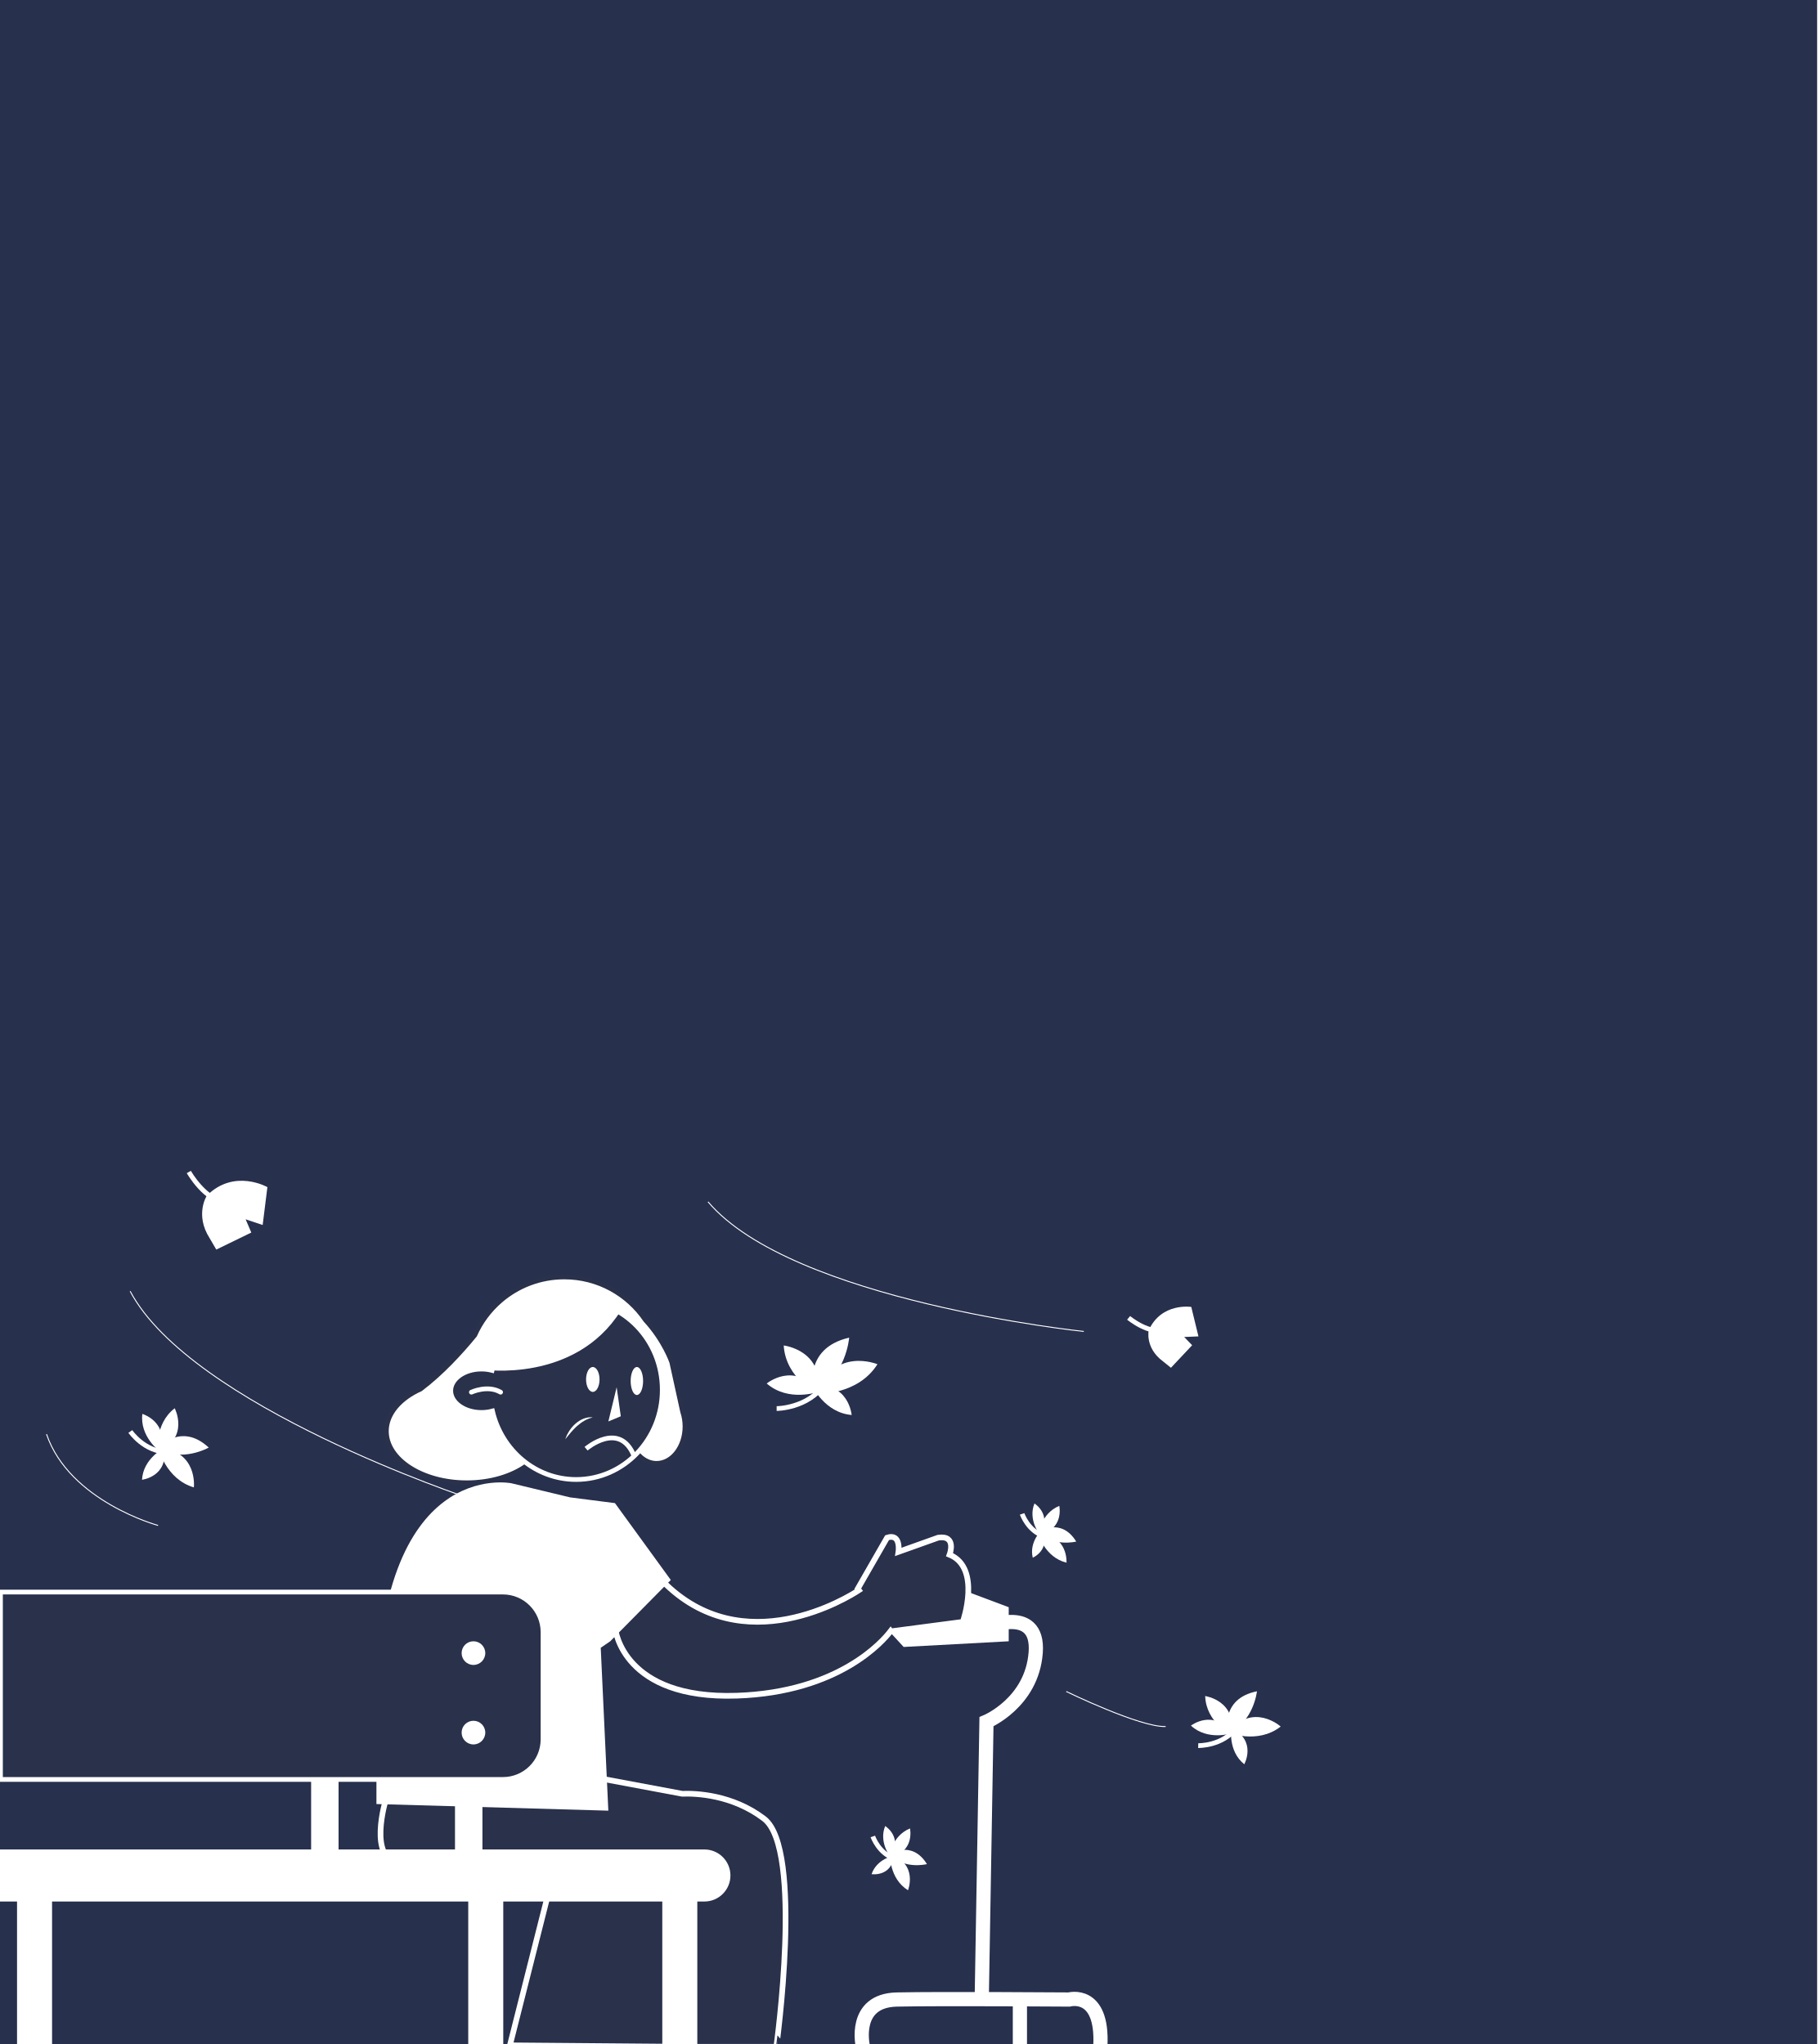
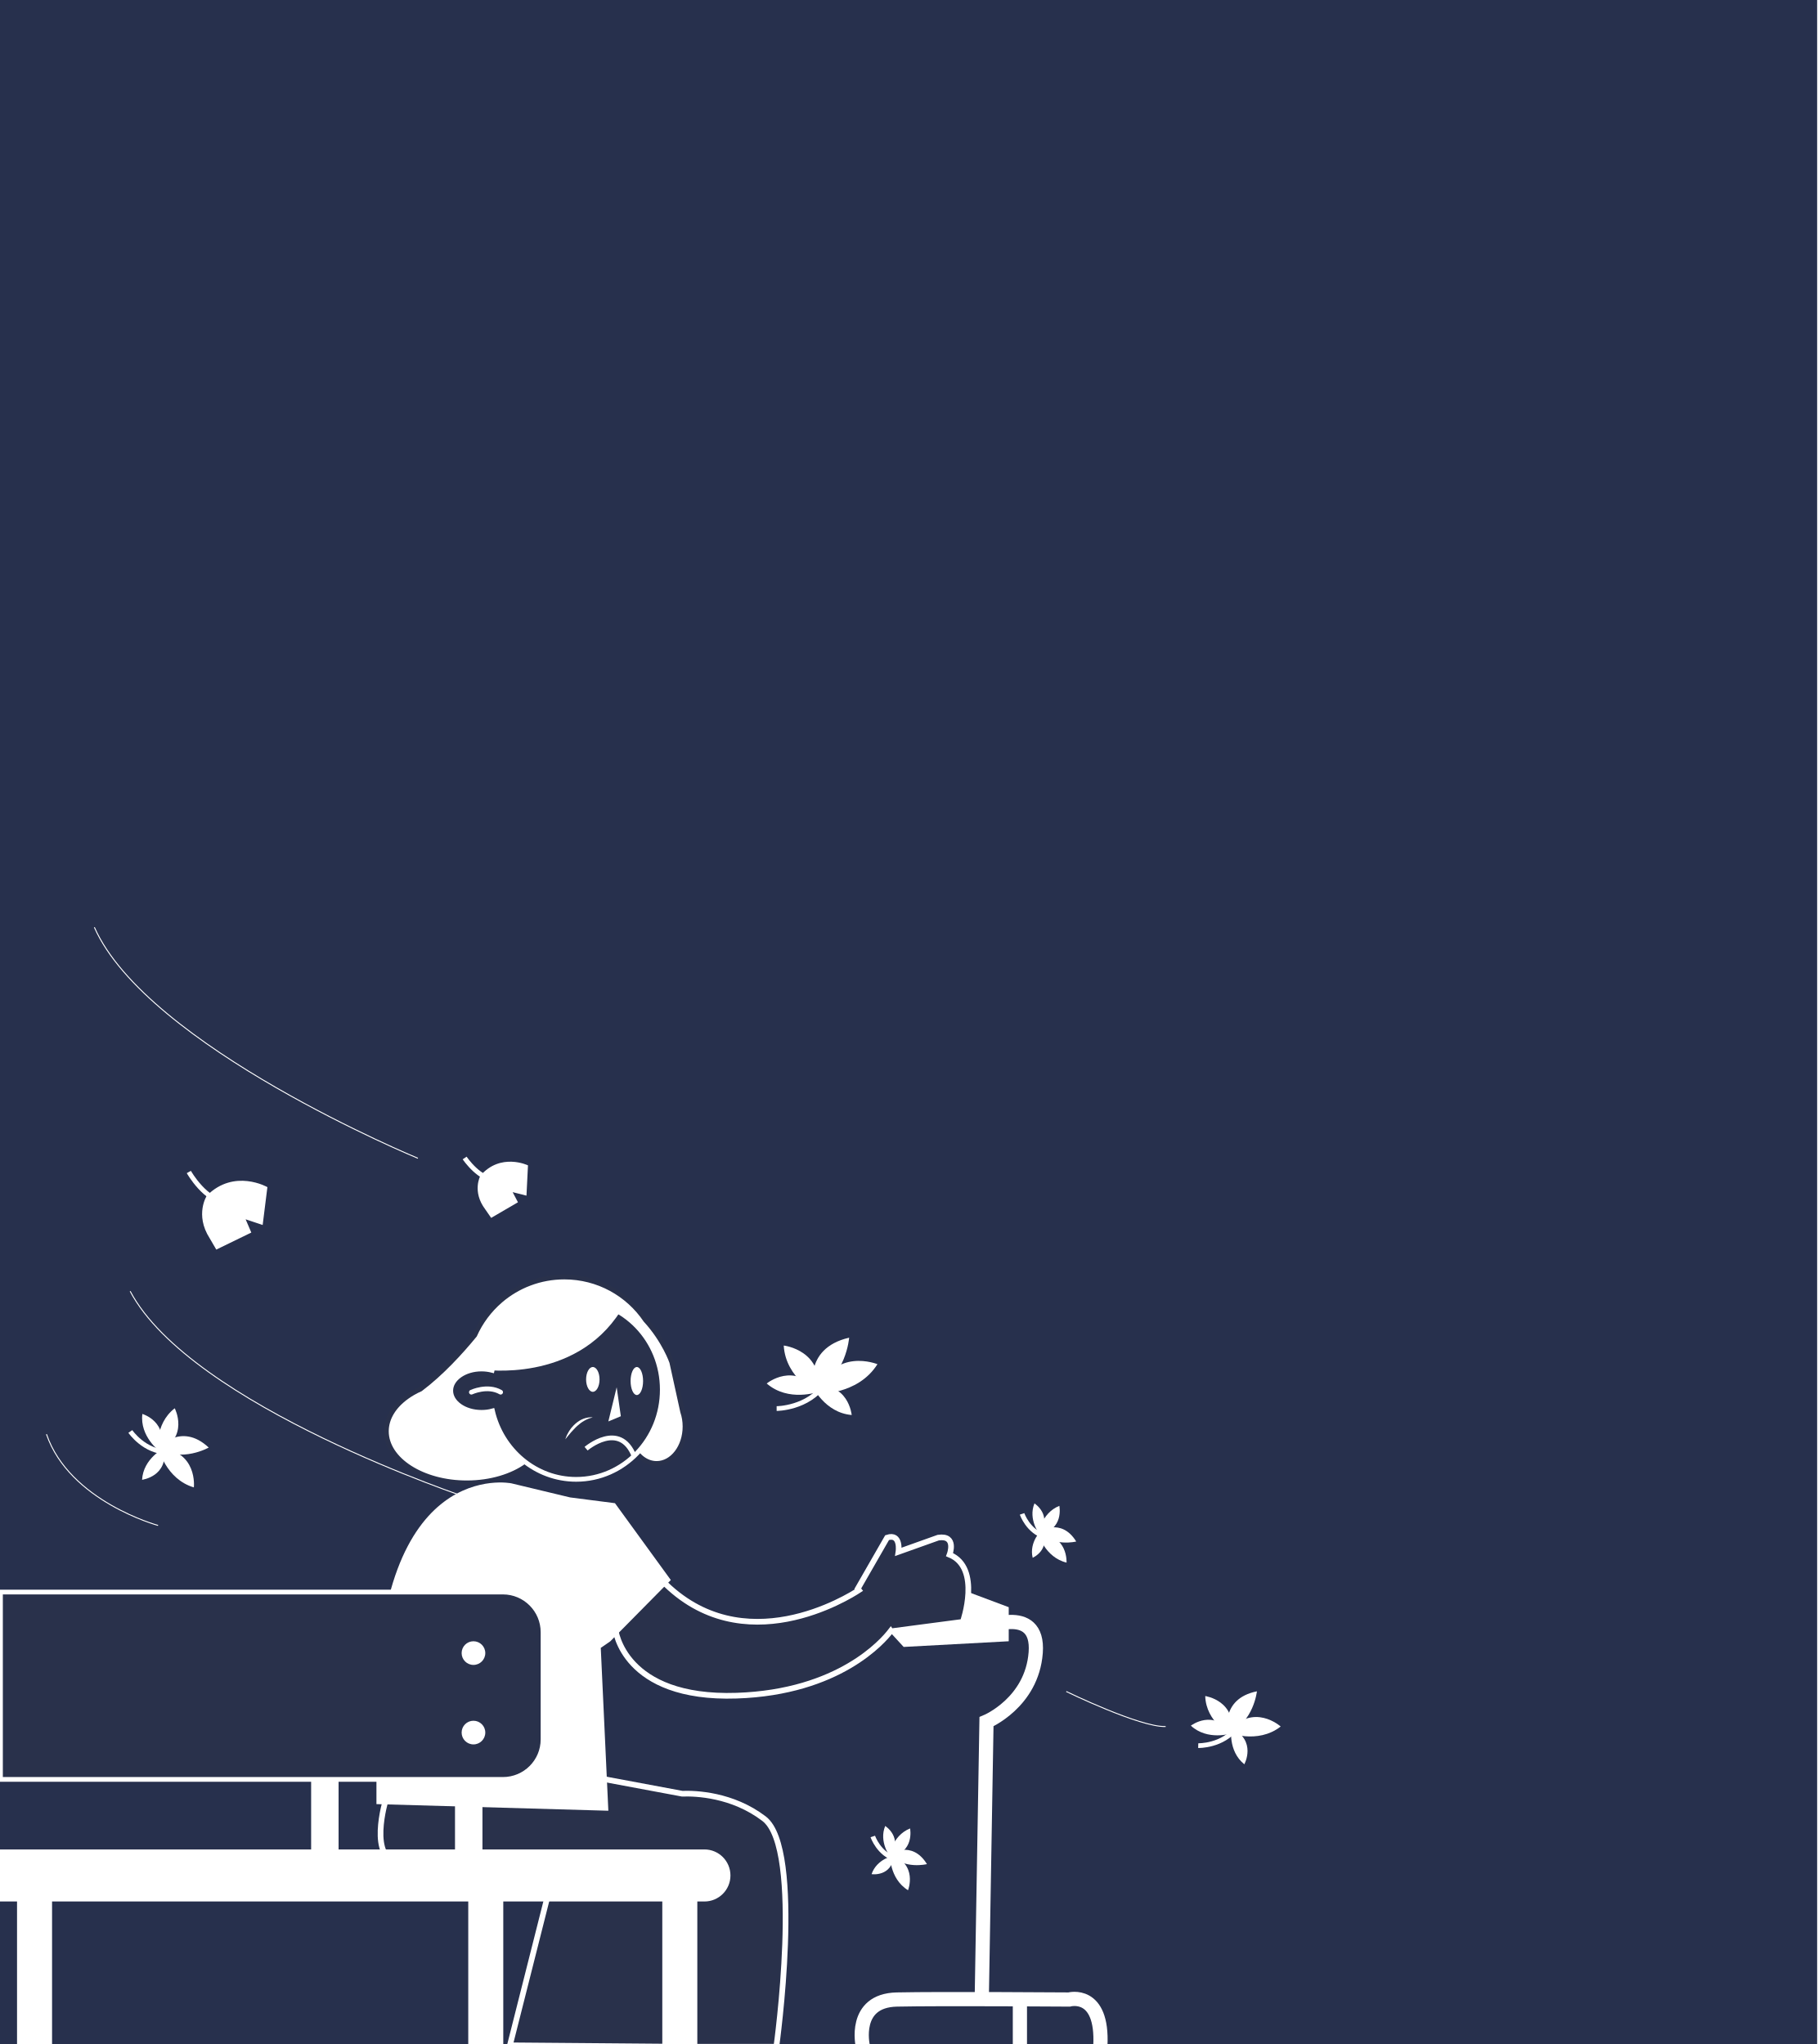
<svg xmlns="http://www.w3.org/2000/svg" version="1.1" id="레이어_1" x="0px" y="0px" viewBox="0 0 1920 2160" style="enable-background:new 0 0 1920 2160;" xml:space="preserve">
-   <rect x="-0.313" style="fill:#27304D;" width="1920" height="2161.426" />
-   <polygon style="fill:#FFFFFF;" points="931.687,1715.426 1023.031,1682.426 1065.687,1698.426 1065.687,1734.426 954.687,1740.426   " />
-   <path style="fill:none;stroke:#FFFFFF;stroke-width:15;stroke-miterlimit:10;" d="M1037.187,1721.426c0,0,61-28,57,25s-52,73-52,73  l-5,293" />
-   <path style="fill:#FFFFFF;stroke:#29314B;stroke-width:5;stroke-miterlimit:10;" d="M721.198,1491.867L721.198,1491.867  l-11.511-52.442c0,0-7.731-22.735-27.743-44.465c-18.608-27.476-50.073-45.535-85.757-45.535c-25.731,0-49.267,9.393-67.373,24.934  l-0.127,0.066c0,0-0.024,0.038-0.06,0.093c-11.512,9.929-20.811,22.35-27.065,36.426c-15.005,18.34-35.079,40.153-57.223,56.897  c-5.391,2.433-10.338,5.242-14.706,8.394c-13.342,9.625-21.446,22.301-21.446,36.191c0,30.099,38.056,54.5,85,54.5  c25.271,0,47.954-7.078,63.523-18.303c12.166,5.024,25.496,7.803,39.477,7.803c27.871,0,53.165-11.02,71.773-28.935  c5.246,11.344,14.803,18.935,25.727,18.935c16.568,0,30-17.461,30-39C723.687,1501.894,722.795,1496.635,721.198,1491.867z" />
-   <path style="fill:#29314B;stroke:#FFFFFF;stroke-width:5;stroke-miterlimit:10;" d="M608.69,1373.926  c-43.481,0-79.833,31.763-88.846,74.224c-3.491-0.907-7.262-1.402-11.197-1.402c-17.928,0-32.461,10.272-32.461,22.944  s14.533,22.944,32.461,22.944c4.095,0,8.008-0.541,11.616-1.519c9.672,41.516,45.59,72.346,88.427,72.346  c50.256,0,90.996-42.429,90.996-94.768S658.946,1373.926,608.69,1373.926z" />
-   <ellipse style="fill:#FFFFFF;" cx="626.282" cy="1457.738" rx="7.121" ry="13.147" />
-   <ellipse style="fill:#FFFFFF;" cx="672.845" cy="1459.382" rx="6.574" ry="14.79" />
-   <polyline style="fill:#FFFFFF;" points="651.481,1465.955 655.863,1496.632 642.716,1502.11 " />
-   <path style="fill:none;stroke:#FFFFFF;stroke-width:5;stroke-linecap:round;stroke-miterlimit:10;" d="M498.005,1471.188  c0,0,17.029-7.98,30.864,0" />
-   <path style="fill:#FFFFFF;" d="M510.187,1447.331c0,0,97.142,14.669,145.5-62.012l-12.48-19.894h-81.462L510.187,1447.331z" />
-   <path style="fill:#29314B;stroke:#FFFFFF;stroke-width:6;stroke-miterlimit:10;" d="M1003.187,1642.926c0,0,8-21-12-18l-42,15  c0,0,3-20-12-15l-31,54l1.197,1.539c-10.52,6.939-122.479,77.352-207.697-9.901l-49.5,51.362c0,0,8,74,128,70  c108.541-3.618,154.9-57.956,162.765-68.302l0.235,0.302l76-10C1017.187,1713.926,1037.187,1656.926,1003.187,1642.926z" />
-   <path style="fill:#29314B;stroke:#FFFFFF;stroke-width:6;stroke-miterlimit:10;" d="M807.187,1921.926  c-33.6-25.6-72.314-26.88-86.459-26.368l-113.041-21.132l-200,27c0,0-20,65,15,67l163.374,5.413l-1.373,5.602l-46,181.985l183.5,1.5  h98C820.187,2162.926,849.187,1953.926,807.187,1921.926z" />
-   <path style="fill:#FFFFFF;stroke:#EC5528;stroke-width:5;stroke-miterlimit:10;" d="M561.187,1935.926" />
-   <circle style="fill:#EC5528;" cx="500.187" cy="1746.926" r="12.5" />
-   <circle style="fill:#EC5528;" cx="500.187" cy="1830.926" r="12.5" />
+   <style type="text/css">
+ 	.st0{fill:#27304D;}
+ 	.st1{fill:#FFFFFF;}
+ 	.st2{fill:none;stroke:#FFFFFF;stroke-width:15;stroke-miterlimit:10;}
+ 	.st3{fill:#FFFFFF;stroke:#29314B;stroke-width:5;stroke-miterlimit:10;}
+ 	.st4{fill:#29314B;stroke:#FFFFFF;stroke-width:5;stroke-miterlimit:10;}
+ 	.st5{fill:none;stroke:#FFFFFF;stroke-width:5;stroke-linecap:round;stroke-miterlimit:10;}
+ 	.st6{fill:#29314B;stroke:#FFFFFF;stroke-width:6;stroke-miterlimit:10;}
+ 	.st7{fill:#FFFFFF;stroke:#EC5528;stroke-width:5;stroke-miterlimit:10;}
+ 	.st8{fill:#EC5528;}
+ 	.st9{fill:none;stroke:#FFFFFF;stroke-width:5;stroke-miterlimit:10;}
+ 	.st10{fill:none;stroke:#FFFFFF;stroke-miterlimit:10;}
+ </style>
+   <rect x="-0.3" class="st0" width="1920" height="2161.4" />
+   <polygon class="st1" points="931.7,1715.4 1023,1682.4 1065.7,1698.4 1065.7,1734.4 954.7,1740.4 " />
+   <path class="st2" d="M1037.2,1721.4c0,0,61-28,57,25s-52,73-52,73l-5,293" />
+   <path class="st3" d="M721.2,1491.9L721.2,1491.9l-11.5-52.4c0,0-7.7-22.7-27.7-44.5c-18.6-27.5-50.1-45.5-85.8-45.5  c-25.7,0-49.3,9.4-67.4,24.9l-0.1,0.1c0,0,0,0-0.1,0.1c-11.5,9.9-20.8,22.3-27.1,36.4c-15,18.3-35.1,40.2-57.2,56.9  c-5.4,2.4-10.3,5.2-14.7,8.4c-13.3,9.6-21.4,22.3-21.4,36.2c0,30.1,38.1,54.5,85,54.5c25.3,0,48-7.1,63.5-18.3  c12.2,5,25.5,7.8,39.5,7.8c27.9,0,53.2-11,71.8-28.9c5.2,11.3,14.8,18.9,25.7,18.9c16.6,0,30-17.5,30-39  C723.7,1501.9,722.8,1496.6,721.2,1491.9z" />
+   <path class="st4" d="M608.7,1373.9c-43.5,0-79.8,31.8-88.8,74.2c-3.5-0.9-7.3-1.4-11.2-1.4c-17.9,0-32.5,10.3-32.5,22.9  s14.5,22.9,32.5,22.9c4.1,0,8-0.5,11.6-1.5c9.7,41.5,45.6,72.3,88.4,72.3c50.3,0,91-42.4,91-94.8S658.9,1373.9,608.7,1373.9z" />
+   <ellipse class="st1" cx="626.3" cy="1457.7" rx="7.1" ry="13.1" />
+   <ellipse class="st1" cx="672.8" cy="1459.4" rx="6.6" ry="14.8" />
+   <polyline class="st1" points="651.5,1466 655.9,1496.6 642.7,1502.1 " />
+   <path class="st5" d="M498,1471.2c0,0,17-8,30.9,0" />
+   <path class="st1" d="M510.2,1447.3c0,0,97.1,14.7,145.5-62l-12.5-19.9h-81.5L510.2,1447.3z" />
+   <path class="st6" d="M1003.2,1642.9c0,0,8-21-12-18l-42,15c0,0,3-20-12-15l-31,54l1.2,1.5c-10.5,6.9-122.5,77.4-207.7-9.9  l-49.5,51.4c0,0,8,74,128,70c108.5-3.6,154.9-58,162.8-68.3l0.2,0.3l76-10C1017.2,1713.9,1037.2,1656.9,1003.2,1642.9z" />
+   <path class="st6" d="M807.2,1921.9c-33.6-25.6-72.3-26.9-86.5-26.4l-113-21.1l-200,27c0,0-20,65,15,67l163.4,5.4l-1.4,5.6l-46,182  l183.5,1.5h98C820.2,2162.9,849.2,1953.9,807.2,1921.9z" />
+   <path class="st7" d="M561.2,1935.9" />
+   <circle class="st8" cx="500.2" cy="1746.9" r="12.5" />
+   <circle class="st8" cx="500.2" cy="1830.9" r="12.5" />
  <g>
-     <path style="fill:#FFFFFF;" d="M626.187,1497.926c-3.206,0.636-6.083,1.921-8.798,3.409c-2.697,1.538-5.171,3.403-7.498,5.452   l-1.729,1.562l-1.642,1.67l-0.831,0.83l-0.778,0.884c-0.518,0.591-1.052,1.171-1.595,1.749c-1.011,1.213-2.014,2.449-3.063,3.667   c-0.98,1.266-1.958,2.547-3.066,3.778c0.521-1.55,1.173-3.051,1.821-4.566c0.778-1.436,1.546-2.897,2.436-4.284   c0.464-0.681,0.937-1.359,1.426-2.026l0.732-1.003l0.812-0.943l1.661-1.86c0.596-0.582,1.22-1.139,1.831-1.707   c2.508-2.197,5.345-4.093,8.484-5.311c1.568-0.605,3.181-1.088,4.839-1.328C622.878,1497.671,624.569,1497.574,626.187,1497.926z" />
+     <path class="st1" d="M626.2,1497.9c-3.2,0.6-6.1,1.9-8.8,3.4c-2.7,1.5-5.2,3.4-7.5,5.5l-1.7,1.6l-1.6,1.7l-0.8,0.8l-0.8,0.9   c-0.5,0.6-1.1,1.2-1.6,1.7c-1,1.2-2,2.4-3.1,3.7c-1,1.3-2,2.5-3.1,3.8c0.5-1.6,1.2-3.1,1.8-4.6c0.8-1.4,1.5-2.9,2.4-4.3   c0.5-0.7,0.9-1.4,1.4-2l0.7-1l0.8-0.9l1.7-1.9c0.6-0.6,1.2-1.1,1.8-1.7c2.5-2.2,5.3-4.1,8.5-5.3c1.6-0.6,3.2-1.1,4.8-1.3   C622.9,1497.7,624.6,1497.6,626.2,1497.9z" />
  </g>
-   <path style="fill:#FFFFFF;" d="M708.687,1669.659l-59-81.233l-47.353-6.063l0,0l-62.102-14.937c0,0-142.545-29-142.545,244v95l245,7  l-8.022-172.143l10.022-6.857L708.687,1669.659z" />
-   <path style="fill:#EC5528;" d="M456.687,2037.426" />
-   <path style="fill:none;stroke:#FFFFFF;stroke-width:5;stroke-miterlimit:10;" d="M619.187,1530.926c0,0,35.488-30.274,50.744,7.863" />
-   <path style="fill:#29314B;stroke:#FFFFFF;stroke-width:5;stroke-miterlimit:10;" d="M531.334,1880.426H0.5v-198h530.834  c23.391,0,42.353,18.962,42.353,42.353v113.294C573.687,1861.464,554.725,1880.426,531.334,1880.426z" />
-   <rect x="328.687" y="1880.426" style="fill:#FFFFFF;" width="29" height="82" />
-   <rect x="480.687" y="1879.426" style="fill:#FFFFFF;" width="29" height="82" />
-   <path style="fill:#FFFFFF;" d="M744.187,2009.426H0v-55h744.187c15.188,0,27.5,12.312,27.5,27.5l0,0  C771.687,1997.114,759.375,2009.426,744.187,2009.426z" />
-   <rect x="18" y="1991" style="fill:#FFFFFF;" width="37" height="169" />
-   <rect x="494.687" y="1993.426" style="fill:#FFFFFF;" width="37" height="169" />
-   <rect x="699.687" y="1993.426" style="fill:#FFFFFF;" width="37" height="169" />
-   <circle style="fill:#FFFFFF;" cx="500.187" cy="1746.926" r="12.5" />
-   <circle style="fill:#FFFFFF;" cx="500.187" cy="1830.926" r="12.5" />
-   <path style="fill:none;stroke:#FFFFFF;stroke-width:15;stroke-miterlimit:10;" d="M911.5,2162c0,0-11-48,36-49s182,0,182,0  s36-10,33,49" />
-   <line style="fill:none;stroke:#FFFFFF;stroke-width:15;stroke-miterlimit:10;" x1="1077.5" y1="2118" x2="1077.5" y2="2162" />
-   <path style="fill:none;stroke:#FFFFFF;stroke-width:5;stroke-miterlimit:10;" d="M199.5,1238.5c0,0,18,32,41,32" />
-   <path style="fill:#FFFFFF;" d="M218.5,1263.5c0,0-13,20,3,45l7,12l37-18l-6-14l18,6l5-40C282.5,1254.5,247.5,1234.5,218.5,1263.5z" />
-   <path style="fill:none;stroke:#FFFFFF;stroke-width:5;stroke-miterlimit:10;" d="M820.5,1488.5c0,0,33,0,51-26" />
-   <path style="fill:#FFFFFF;" d="M864.344,1470.885c0,0-31.344,11.115-54.344-8.885C810,1462,839.688,1437.771,864.344,1470.885z" />
-   <path style="fill:#FFFFFF;" d="M864.312,1473.571c0,0-34.278-16.796-36.33-51.72  C827.982,1421.851,871.692,1426.761,864.312,1473.571z" />
-   <path style="fill:#FFFFFF;" d="M897.12,1413.564c0,0-3.038,41.307-37.368,57.506C859.752,1471.071,847.007,1425.078,897.12,1413.564  z" />
-   <path style="fill:#FFFFFF;" d="M858.179,1464.687c0,0,13.109,28.298,41.599,30.596  C899.777,1495.282,896.545,1459.492,858.179,1464.687z" />
-   <path style="fill:#FFFFFF;" d="M862.779,1472.915c0,0,43.082,2.148,64.219-31.26  C926.998,1441.655,881.094,1422.595,862.779,1472.915z" />
-   <path style="fill:none;stroke:#FFFFFF;stroke-width:5;stroke-miterlimit:10;" d="M1079.845,1599.804c0,0,6.286,18.743,24.481,24.013  " />
-   <path style="fill:#FFFFFF;" d="M1098.201,1621.35c0,0-12.283-15.685-5.305-32.558  C1092.896,1588.793,1112.312,1601.039,1098.201,1621.35z" />
-   <path style="fill:#FFFFFF;" d="M1096.67,1621.844c0,0,3.01-22.668,22.455-30.486  C1119.124,1591.358,1124.661,1617.118,1096.67,1621.844z" />
-   <path style="fill:#FFFFFF;" d="M1137,1629.047c0,0-24.039,6.143-39.779-10.269C1097.221,1618.778,1120.915,1602.778,1137,1629.047z" />
-   <path style="fill:#FFFFFF;" d="M1100.547,1616.668c0,0-13.575,12.835-9.453,29.454  C1091.094,1646.122,1110.805,1637.469,1100.547,1616.668z" />
-   <path style="fill:#FFFFFF;" d="M1096.75,1620.848c0,0,6.986,24.878,29.987,30.519  C1126.737,1651.367,1128.818,1621.665,1096.75,1620.848z" />
-   <path style="fill:none;stroke:#FFFFFF;stroke-width:5;stroke-miterlimit:10;" d="M1192.368,1392.651  c0,0,22.411,18.695,39.502,12.201" />
-   <path style="fill:#FFFFFF;" d="M1213.545,1405.862c0,0-4.012,18.532,14.936,32.591l8.59,6.94l22.411-23.823l-8.412-8.709  l15.069-0.624l-7.58-31.134C1258.56,1381.103,1226.905,1376.125,1213.545,1405.862z" />
-   <path style="fill:none;stroke:#FFFFFF;stroke-width:5;stroke-miterlimit:10;" d="M922.13,1940.658c0,0,6.286,18.743,24.482,24.013" />
-   <path style="fill:#FFFFFF;" d="M940.486,1962.204c0,0-12.283-15.685-5.305-32.558  C935.181,1929.646,954.597,1941.893,940.486,1962.204z" />
-   <path style="fill:#FFFFFF;" d="M938.954,1962.697c0,0,3.01-22.668,22.455-30.486  C961.409,1932.211,966.946,1957.972,938.954,1962.697z" />
-   <path style="fill:#FFFFFF;" d="M979.285,1969.9c0,0-24.039,6.143-39.779-10.269C939.506,1959.631,963.2,1943.632,979.285,1969.9z" />
-   <path style="fill:#FFFFFF;" d="M944.584,1960.731c0,0-18.342,3.549-23.78,19.784  C920.804,1980.516,942.081,1983.789,944.584,1960.731z" />
-   <path style="fill:#FFFFFF;" d="M940.205,1959.21c0,0-1.063,25.818,19.06,38.306C959.264,1997.516,970.443,1969.919,940.205,1959.21z  " />
-   <path style="fill:none;stroke:#FFFFFF;stroke-width:5;stroke-miterlimit:10;" d="M1265.882,1844.678c0,0,26.018,0.723,40.78-19.381" />
-   <path style="fill:#FFFFFF;" d="M1300.837,1831.751c0,0-24.956,8.076-42.652-8.197  C1258.185,1823.554,1282.123,1805.102,1300.837,1831.751z" />
-   <path style="fill:#FFFFFF;" d="M1300.752,1833.867c0,0-26.658-13.994-27.51-41.574  C1273.242,1792.293,1307.597,1797.123,1300.752,1833.867z" />
-   <path style="fill:#FFFFFF;" d="M1327.935,1787.275c0,0-3.3,32.501-30.723,44.521  C1297.212,1831.796,1288.172,1795.255,1327.935,1787.275z" />
-   <path style="fill:#FFFFFF;" d="M1300.874,1826.017c0,0-3.926,24.283,13.681,38.363  C1314.554,1864.38,1328.243,1839.561,1300.874,1826.017z" />
-   <path style="fill:#FFFFFF;" d="M1297.008,1830.742c0,0,31.435,13.015,55.992-6.201  C1353,1824.54,1323.951,1798.215,1297.008,1830.742z" />
-   <path style="fill:none;stroke:#FFFFFF;stroke-width:5;stroke-miterlimit:10;" d="M137.708,1512.708c0,0,14.565,21.572,39.505,21.863  " />
-   <path style="fill:#FFFFFF;" d="M168.574,1533.594c0,0-21.1-15.584-18.177-39.446  C150.397,1494.148,179.338,1502.861,168.574,1533.594z" />
-   <path style="fill:#FFFFFF;" d="M166.804,1534.758c0,0-4.15-29.82,17.774-46.576C184.578,1488.182,200.66,1518.922,166.804,1534.758z  " />
-   <path style="fill:#FFFFFF;" d="M220.51,1529.72c0,0-28.343,16.246-54.084,0.954C166.426,1530.674,190.866,1502.043,220.51,1529.72z" />
-   <path style="fill:#FFFFFF;" d="M173.256,1530.285c0,0-22.026,10.951-23.218,33.463  C150.038,1563.748,178.186,1560.421,173.256,1530.285z" />
-   <path style="fill:#FFFFFF;" d="M167.164,1529.894c0,0,7.728,33.133,37.65,41.905  C204.814,1571.799,209.297,1532.852,167.164,1529.894z" />
-   <path style="fill:none;stroke:#FFFFFF;stroke-miterlimit:10;" d="M1145,1407c0,0-308-32-397-137" />
-   <path style="fill:none;stroke:#FFFFFF;stroke-miterlimit:10;" d="M495.943,1583.36c0,0-293.996-97.233-358.439-218.86" />
-   <path style="fill:none;stroke:#FFFFFF;stroke-miterlimit:10;" d="M167,1612c0,0-93.483-25.254-117.852-96.431" />
-   <path style="fill:none;stroke:#FFFFFF;stroke-miterlimit:10;" d="M1126.5,1787.5c0,0,78,38,105,37" />
+   <path class="st1" d="M708.7,1669.7l-59-81.2l-47.4-6.1l0,0l-62.1-14.9c0,0-142.5-29-142.5,244v95l245,7l-8-172.1l10-6.9  L708.7,1669.7z" />
+   <path class="st8" d="M456.7,2037.4" />
+   <path class="st9" d="M619.2,1530.9c0,0,35.5-30.3,50.7,7.9" />
+   <path class="st4" d="M531.3,1880.4H0.5v-198h530.8c23.4,0,42.4,19,42.4,42.4v113.3C573.7,1861.5,554.7,1880.4,531.3,1880.4z" />
+   <rect x="328.7" y="1880.4" class="st1" width="29" height="82" />
+   <rect x="480.7" y="1879.4" class="st1" width="29" height="82" />
+   <path class="st1" d="M744.2,2009.4H0v-55h744.2c15.2,0,27.5,12.3,27.5,27.5l0,0C771.7,1997.1,759.4,2009.4,744.2,2009.4z" />
+   <rect x="18" y="1991" class="st1" width="37" height="169" />
+   <rect x="494.7" y="1993.4" class="st1" width="37" height="169" />
+   <rect x="699.7" y="1993.4" class="st1" width="37" height="169" />
+   <circle class="st1" cx="500.2" cy="1746.9" r="12.5" />
+   <circle class="st1" cx="500.2" cy="1830.9" r="12.5" />
+   <path class="st2" d="M911.5,2162c0,0-11-48,36-49s182,0,182,0s36-10,33,49" />
+   <line class="st2" x1="1077.5" y1="2118" x2="1077.5" y2="2162" />
+   <path class="st9" d="M199.5,1238.5c0,0,18,32,41,32" />
+   <path class="st1" d="M218.5,1263.5c0,0-13,20,3,45l7,12l37-18l-6-14l18,6l5-40C282.5,1254.5,247.5,1234.5,218.5,1263.5z" />
+   <path class="st9" d="M820.5,1488.5c0,0,33,0,51-26" />
+   <path class="st1" d="M864.3,1470.9c0,0-31.3,11.1-54.3-8.9C810,1462,839.7,1437.8,864.3,1470.9z" />
+   <path class="st1" d="M864.3,1473.6c0,0-34.3-16.8-36.3-51.7C828,1421.9,871.7,1426.8,864.3,1473.6z" />
+   <path class="st1" d="M897.1,1413.6c0,0-3,41.3-37.4,57.5C859.8,1471.1,847,1425.1,897.1,1413.6z" />
+   <path class="st1" d="M858.2,1464.7c0,0,13.1,28.3,41.6,30.6C899.8,1495.3,896.5,1459.5,858.2,1464.7z" />
+   <path class="st1" d="M862.8,1472.9c0,0,43.1,2.1,64.2-31.3C927,1441.7,881.1,1422.6,862.8,1472.9z" />
+   <path class="st9" d="M1079.8,1599.8c0,0,6.3,18.7,24.5,24" />
+   <path class="st1" d="M1098.2,1621.3c0,0-12.3-15.7-5.3-32.6C1092.9,1588.8,1112.3,1601,1098.2,1621.3z" />
+   <path class="st1" d="M1096.7,1621.8c0,0,3-22.7,22.5-30.5C1119.1,1591.4,1124.7,1617.1,1096.7,1621.8z" />
+   <path class="st1" d="M1137,1629c0,0-24,6.1-39.8-10.3C1097.2,1618.8,1120.9,1602.8,1137,1629z" />
+   <path class="st1" d="M1100.5,1616.7c0,0-13.6,12.8-9.5,29.5C1091.1,1646.1,1110.8,1637.5,1100.5,1616.7z" />
+   <path class="st1" d="M1096.8,1620.8c0,0,7,24.9,30,30.5C1126.7,1651.4,1128.8,1621.7,1096.8,1620.8z" />
+   <path class="st9" d="M490.9,1223.7c0,0,16.2,24.3,34.4,22.9" />
+   <path class="st1" d="M507.5,1242.4c0,0-9.1,16.6,5.1,35.5l6.3,9.1l28.3-16.5l-5.6-10.7l14.6,3.7l1.6-32  C557.7,1231.4,528.8,1217.7,507.5,1242.4z" />
+   <path class="st9" d="M922.1,1940.7c0,0,6.3,18.7,24.5,24" />
+   <path class="st1" d="M940.5,1962.2c0,0-12.3-15.7-5.3-32.6C935.2,1929.6,954.6,1941.9,940.5,1962.2z" />
+   <path class="st1" d="M939,1962.7c0,0,3-22.7,22.5-30.5C961.4,1932.2,966.9,1958,939,1962.7z" />
+   <path class="st1" d="M979.3,1969.9c0,0-24,6.1-39.8-10.3C939.5,1959.6,963.2,1943.6,979.3,1969.9z" />
+   <path class="st1" d="M944.6,1960.7c0,0-18.3,3.5-23.8,19.8C920.8,1980.5,942.1,1983.8,944.6,1960.7z" />
+   <path class="st1" d="M940.2,1959.2c0,0-1.1,25.8,19.1,38.3C959.3,1997.5,970.4,1969.9,940.2,1959.2z" />
+   <path class="st9" d="M1265.9,1844.7c0,0,26,0.7,40.8-19.4" />
+   <path class="st1" d="M1300.8,1831.8c0,0-25,8.1-42.7-8.2C1258.2,1823.6,1282.1,1805.1,1300.8,1831.8z" />
+   <path class="st1" d="M1300.8,1833.9c0,0-26.7-14-27.5-41.6C1273.2,1792.3,1307.6,1797.1,1300.8,1833.9z" />
+   <path class="st1" d="M1327.9,1787.3c0,0-3.3,32.5-30.7,44.5C1297.2,1831.8,1288.2,1795.3,1327.9,1787.3z" />
+   <path class="st1" d="M1300.9,1826c0,0-3.9,24.3,13.7,38.4C1314.6,1864.4,1328.2,1839.6,1300.9,1826z" />
+   <path class="st1" d="M1297,1830.7c0,0,31.4,13,56-6.2C1353,1824.5,1324,1798.2,1297,1830.7z" />
+   <path class="st9" d="M137.7,1512.7c0,0,14.6,21.6,39.5,21.9" />
+   <path class="st1" d="M168.6,1533.6c0,0-21.1-15.6-18.2-39.4C150.4,1494.1,179.3,1502.9,168.6,1533.6z" />
+   <path class="st1" d="M166.8,1534.8c0,0-4.1-29.8,17.8-46.6C184.6,1488.2,200.7,1518.9,166.8,1534.8z" />
+   <path class="st1" d="M220.5,1529.7c0,0-28.3,16.2-54.1,1C166.4,1530.7,190.9,1502,220.5,1529.7z" />
+   <path class="st1" d="M173.3,1530.3c0,0-22,11-23.2,33.5C150,1563.7,178.2,1560.4,173.3,1530.3z" />
+   <path class="st1" d="M167.2,1529.9c0,0,7.7,33.1,37.6,41.9C204.8,1571.8,209.3,1532.9,167.2,1529.9z" />
+   <path class="st10" d="M441.5,1224c0,0-286.2-118.1-341.8-244.1" />
+   <path class="st10" d="M495.9,1583.4c0,0-294-97.2-358.4-218.9" />
+   <path class="st10" d="M167,1612c0,0-93.5-25.3-117.9-96.4" />
+   <path class="st10" d="M1126.5,1787.5c0,0,78,38,105,37" />
</svg>
